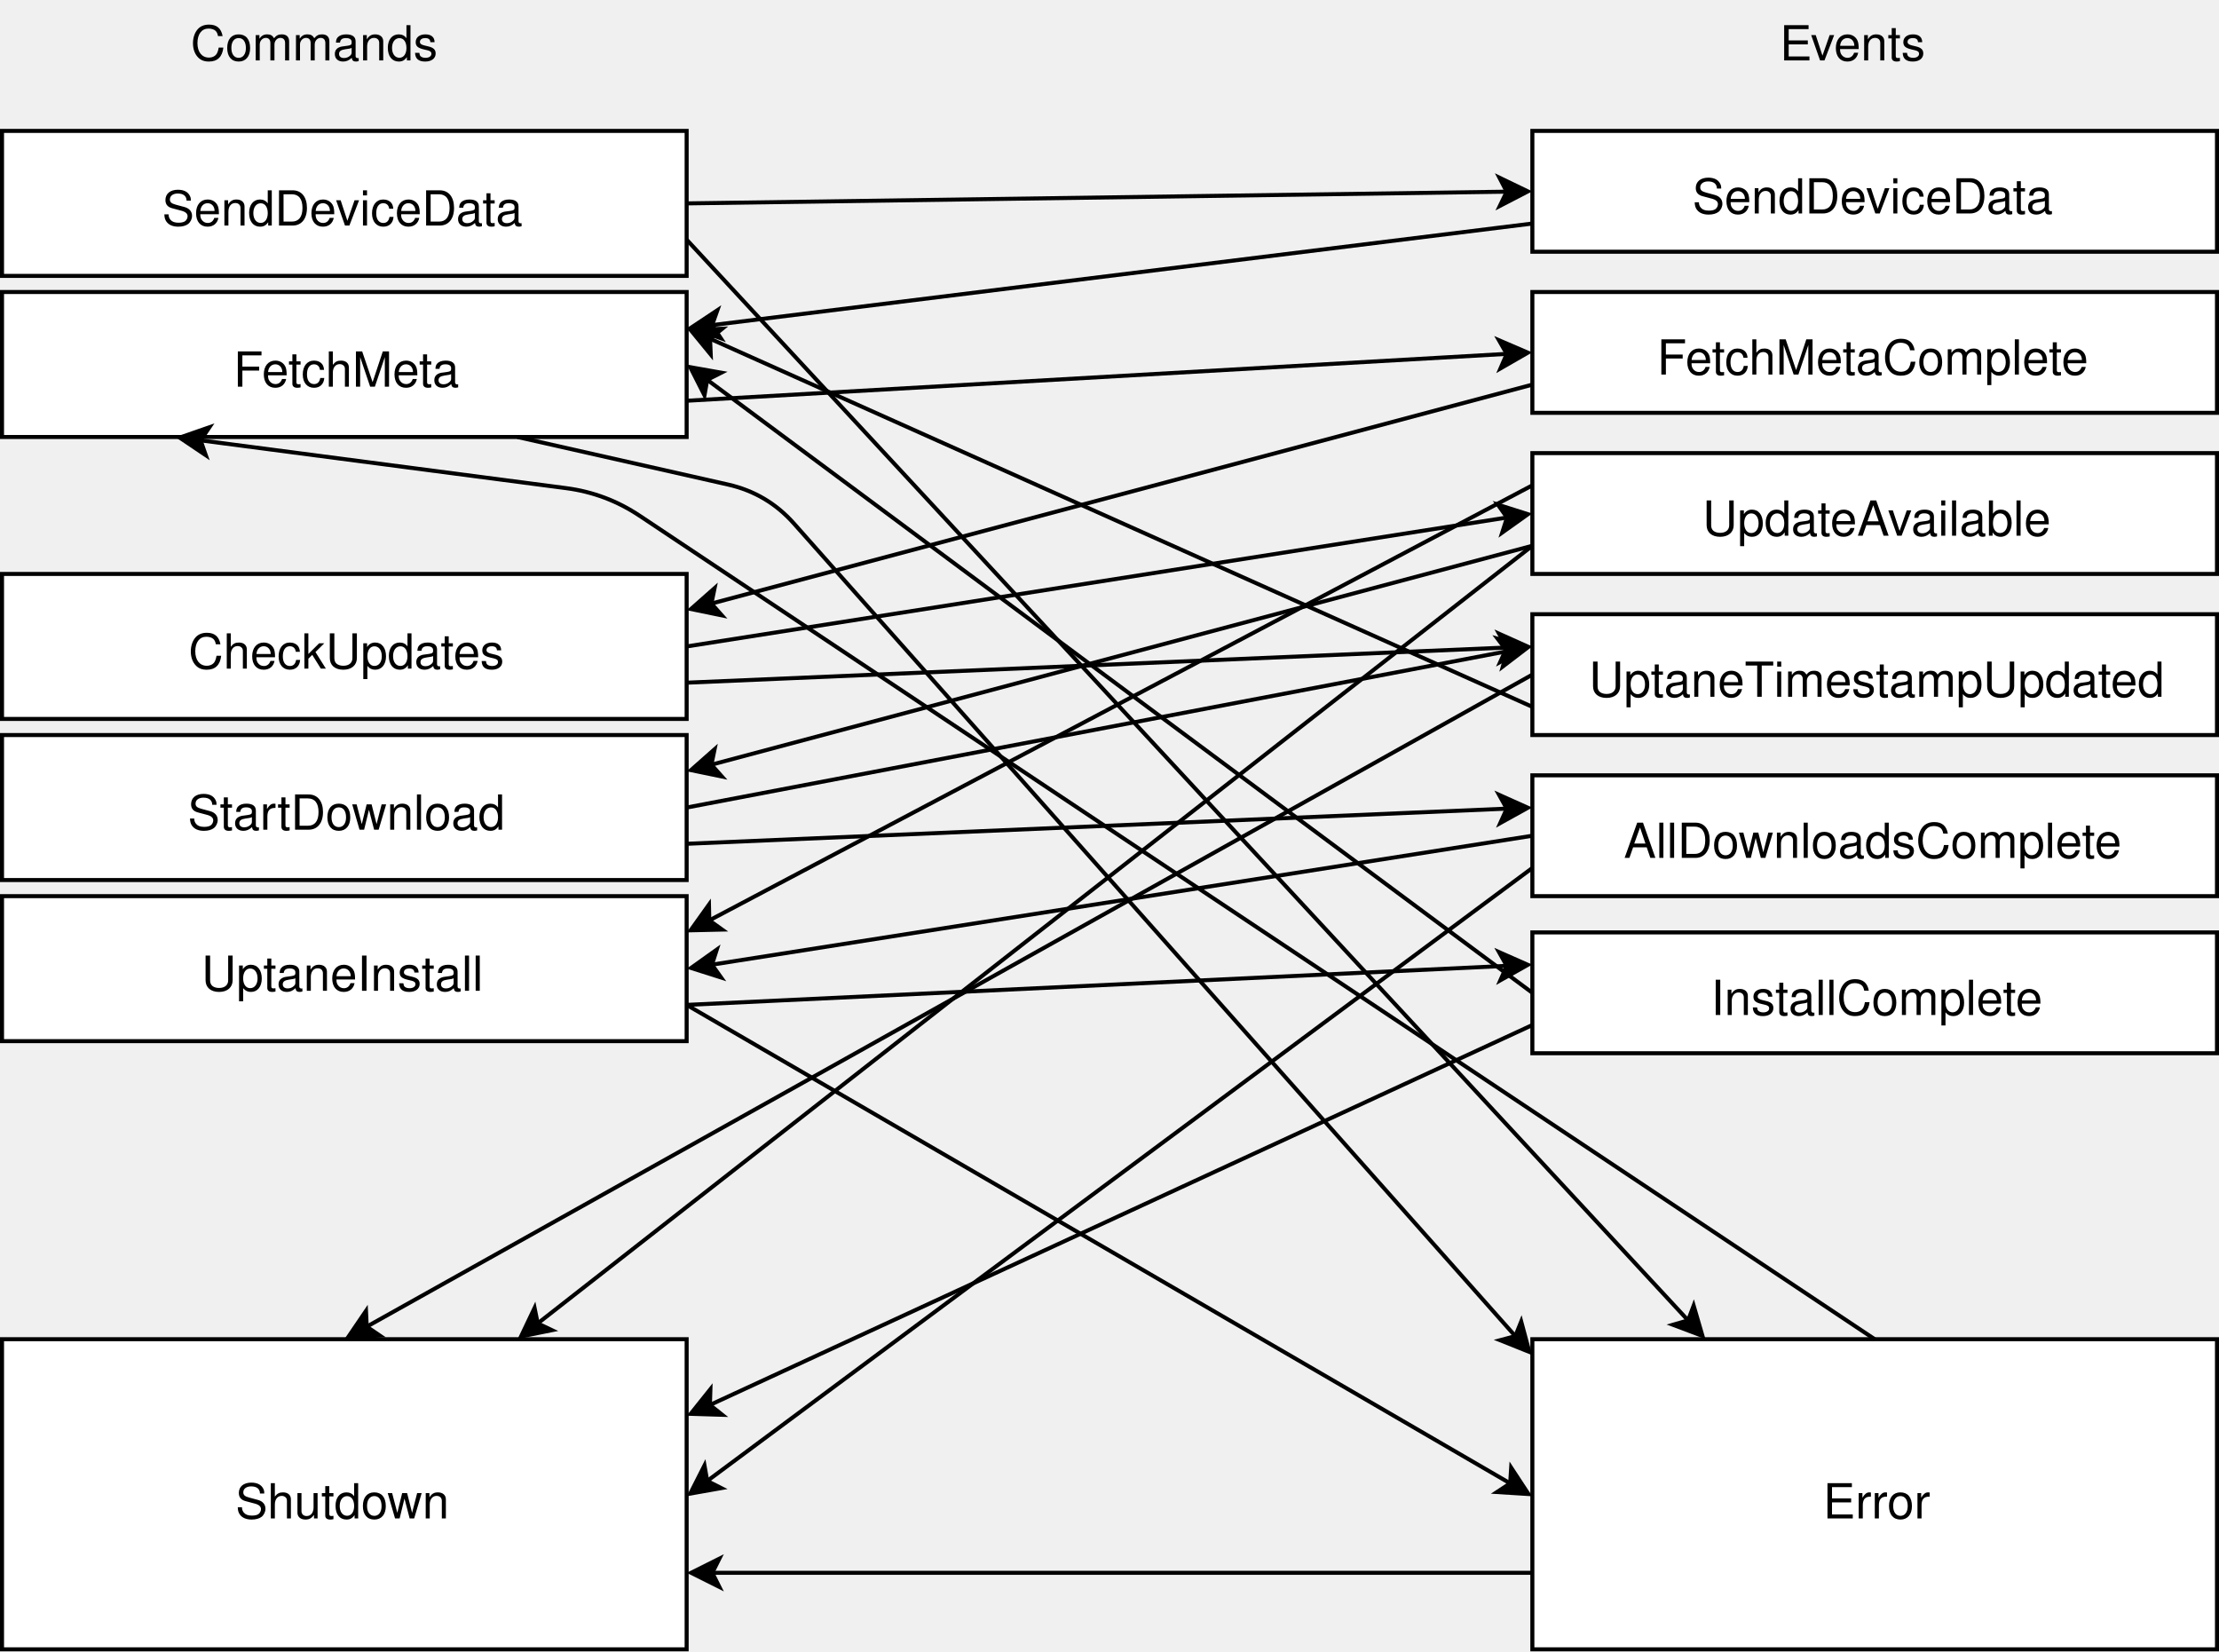
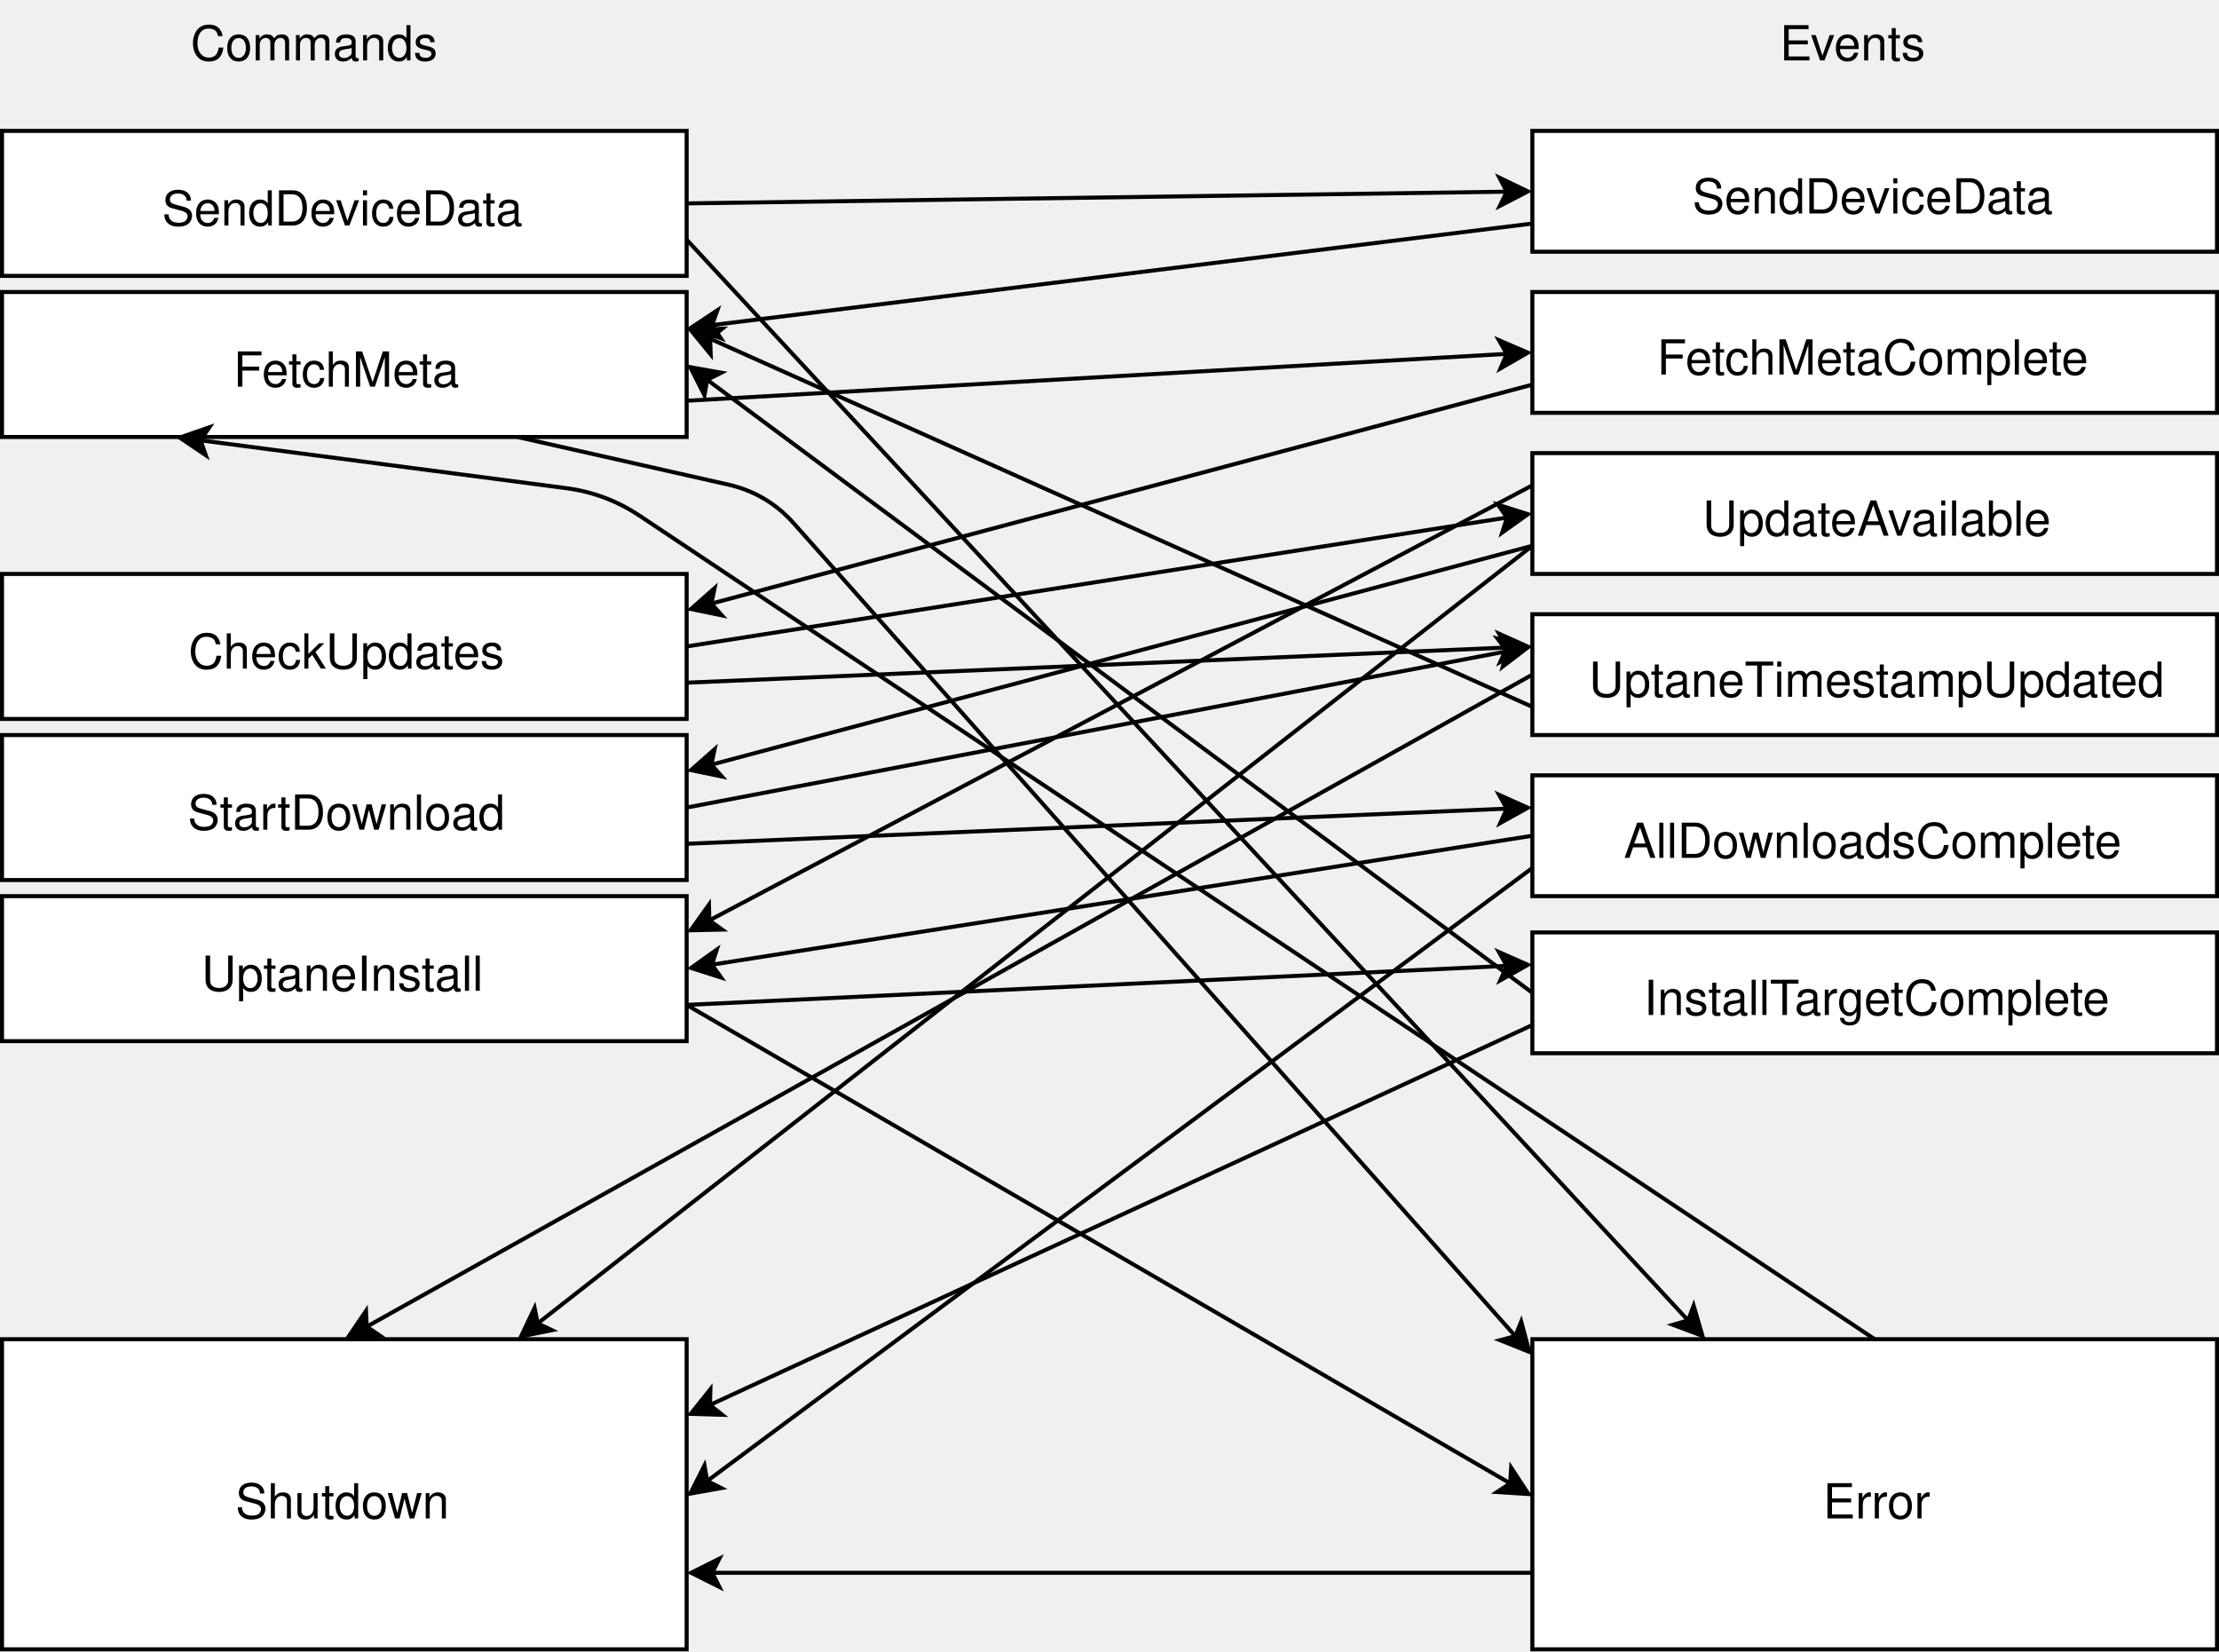
<svg xmlns="http://www.w3.org/2000/svg" width="551px" height="410px" version="1.1" content="" style="background-color: rgb(255, 255, 255);" id="svg246">
  <defs id="defs2" />
  <g transform="translate(0.5,0.5)" id="g244">
    <rect x="0" y="32" width="170" height="36" pointer-events="none" id="rect4" style="fill:#ffffff;stroke:#000000" />
    <g transform="translate(39.5,43.5)" id="g10">
      <switch id="switch8">
        <text x="45" y="12" font-size="12px" id="text6" style="font-size:12px;font-family:Helvetica;text-anchor:middle;fill:#000000">SendDeviceData</text>
      </switch>
    </g>
    <rect x="0" y="72" width="170" height="36" pointer-events="none" id="rect12" style="fill:#ffffff;stroke:#000000" />
    <g transform="translate(56.5,83.5)" id="g18">
      <switch id="switch16">
        <text x="29" y="12" font-size="12px" id="text14" style="font-size:12px;font-family:Helvetica;text-anchor:middle;fill:#000000">FetchMeta</text>
      </switch>
    </g>
    <rect x="0" y="222" width="170" height="36" pointer-events="none" id="rect20" style="fill:#ffffff;stroke:#000000" />
    <g transform="translate(49.5,233.5)" id="g26">
      <switch id="switch24">
        <text x="35" y="12" font-size="12px" id="text22" style="font-size:12px;font-family:Helvetica;text-anchor:middle;fill:#000000">UptaneInstall</text>
      </switch>
    </g>
    <rect x="0" y="182" width="170" height="36" pointer-events="none" id="rect28" style="fill:#ffffff;stroke:#000000" />
    <g transform="translate(45.5,193.5)" id="g34">
      <switch id="switch32">
        <text x="40" y="12" font-size="12px" id="text30" style="font-size:12px;font-family:Helvetica;text-anchor:middle;fill:#000000">StartDownload</text>
      </switch>
    </g>
    <rect x="0" y="142" width="170" height="36" pointer-events="none" id="rect36" style="fill:#ffffff;stroke:#000000" />
    <g transform="translate(45.5,153.5)" id="g42">
      <switch id="switch40">
        <text x="40" y="12" font-size="12px" id="text38" style="font-size:12px;font-family:Helvetica;text-anchor:middle;fill:#000000">CheckUpdates</text>
      </switch>
    </g>
    <rect x="0" y="332" width="170" height="77" pointer-events="none" id="rect44" style="fill:#ffffff;stroke:#000000" />
    <g transform="translate(57.5,364.5)" id="g50">
      <switch id="switch48">
        <text x="27" y="12" font-size="12px" id="text46" style="font-size:12px;font-family:Helvetica;text-anchor:middle;fill:#000000">Shutdown</text>
      </switch>
    </g>
    <rect x="380" y="32" width="170" height="30" pointer-events="none" id="rect68" style="fill:#ffffff;stroke:#000000" />
    <g transform="translate(419.5,40.5)" id="g74">
      <switch id="switch72">
        <text x="45" y="12" font-size="12px" id="text70" style="font-size:12px;font-family:Helvetica;text-anchor:middle;fill:#000000">SendDeviceData</text>
      </switch>
    </g>
    <rect x="380" y="72" width="170" height="30" pointer-events="none" id="rect76" style="fill:#ffffff;stroke:#000000" />
    <g transform="translate(410.5,80.5)" id="g82">
      <switch id="switch80">
        <text x="54" y="12" font-size="12px" id="text78" style="font-size:12px;font-family:Helvetica;text-anchor:middle;fill:#000000">FetchMetaComplete</text>
      </switch>
    </g>
    <rect x="380" y="192" width="170" height="30" pointer-events="none" id="rect84" style="fill:#ffffff;stroke:#000000" />
    <g transform="translate(412.5,200.5)" id="g90">
      <switch id="switch88">
        <text x="52" y="12" font-size="12px" id="text86" style="font-size:12px;font-family:Helvetica;text-anchor:middle;fill:#000000">AllDownloadsComplete</text>
      </switch>
    </g>
    <rect x="380" y="152" width="170" height="30" pointer-events="none" id="rect92" style="fill:#ffffff;stroke:#000000" />
    <g transform="translate(393.5,160.5)" id="g98">
      <switch id="switch96">
        <text x="72" y="12" font-size="12px" id="text94" style="font-size:12px;font-family:Helvetica;text-anchor:middle;fill:#000000">UptaneTimestampUpdated</text>
      </switch>
    </g>
    <rect x="380" y="112" width="170" height="30" pointer-events="none" id="rect100" style="fill:#ffffff;stroke:#000000" />
    <g transform="translate(421.5,120.5)" id="g106">
      <switch id="switch104">
        <text x="44" y="12" font-size="12px" id="text102" style="font-size:12px;font-family:Helvetica;text-anchor:middle;fill:#000000">UpdateAvailable</text>
      </switch>
    </g>
    <rect x="380" y="231" width="170" height="30" pointer-events="none" id="rect108" style="fill:#ffffff;stroke:#000000" />
    <g transform="translate(423.5,239.5)" id="g114">
      <switch id="switch112">
-         <text x="42" y="12" font-size="12px" id="text110" style="font-size:12px;font-family:Helvetica;text-anchor:middle;fill:#000000">InstallComplete</text>
+         <text x="42" y="12" font-size="12px" id="text110" style="font-size:12px;font-family:Helvetica;text-anchor:middle;fill:#000000">InstallTargetComplete</text>
      </switch>
    </g>
    <rect x="380" y="332" width="170" height="77" pointer-events="none" id="rect132" style="fill:#ffffff;stroke:#000000" />
    <g transform="translate(451.5,364.5)" id="g138">
      <switch id="switch136">
        <text x="14" y="12" font-size="12px" id="text134" style="font-size:12px;font-family:Helvetica;text-anchor:middle;fill:#000000">Error</text>
      </switch>
    </g>
    <path d="M 170,50 373.63,47.09" stroke-miterlimit="10" pointer-events="none" id="path140" style="fill:none;stroke:#000000;stroke-miterlimit:10" />
    <path d="m 378.88,47.02 -6.95,3.6 1.7,-3.53 -1.8,-3.47 z" stroke-miterlimit="10" pointer-events="none" id="path142" style="fill:#000000;stroke:#000000;stroke-miterlimit:10" />
    <path d="M 380,55 176.32,80.22" stroke-miterlimit="10" pointer-events="none" id="path144" style="fill:none;stroke:#000000;stroke-miterlimit:10" />
    <path d="m 171.11,80.86 6.52,-4.33 -1.31,3.69 2.17,3.26 z" stroke-miterlimit="10" pointer-events="none" id="path146" style="fill:#000000;stroke:#000000;stroke-miterlimit:10" />
    <path d="M 380,95 176.15,149.36" stroke-miterlimit="10" pointer-events="none" id="path148" style="fill:none;stroke:#000000;stroke-miterlimit:10" />
    <path d="m 171.08,150.71 5.86,-5.18 -0.79,3.83 2.6,2.93 z" stroke-miterlimit="10" pointer-events="none" id="path150" style="fill:#000000;stroke:#000000;stroke-miterlimit:10" />
    <path d="M 170,99 373.64,87.36" stroke-miterlimit="10" pointer-events="none" id="path152" style="fill:none;stroke:#000000;stroke-miterlimit:10" />
    <path d="m 378.88,87.06 -6.79,3.9 1.55,-3.6 -1.94,-3.39 z" stroke-miterlimit="10" pointer-events="none" id="path154" style="fill:#000000;stroke:#000000;stroke-miterlimit:10" />
    <path d="m 128,108 52.25,11.8 q 9.75,2.2 16.39,9.68 l 179.13,201.76" stroke-miterlimit="10" pointer-events="none" id="path156" style="fill:none;stroke:#000000;stroke-miterlimit:10" />
    <path d="m 379.26,335.16 -7.27,-2.91 3.78,-1.01 1.46,-3.63 z" stroke-miterlimit="10" pointer-events="none" id="path158" style="fill:#000000;stroke:#000000;stroke-miterlimit:10" />
    <path d="M 170,160 373.71,127.99" stroke-miterlimit="10" pointer-events="none" id="path160" style="fill:none;stroke:#000000;stroke-miterlimit:10" />
    <path d="m 378.9,127.17 -6.38,4.55 1.19,-3.73 -2.27,-3.19 z" stroke-miterlimit="10" pointer-events="none" id="path162" style="fill:#000000;stroke:#000000;stroke-miterlimit:10" />
    <path d="m 170,169 203.64,-8.73" stroke-miterlimit="10" pointer-events="none" id="path164" style="fill:none;stroke:#000000;stroke-miterlimit:10" />
    <path d="m 378.88,160.05 -6.84,3.79 1.6,-3.57 -1.9,-3.42 z" stroke-miterlimit="10" pointer-events="none" id="path166" style="fill:#000000;stroke:#000000;stroke-miterlimit:10" />
    <path d="M 380,167 90.56,328.89" stroke-miterlimit="10" pointer-events="none" id="path168" style="fill:none;stroke:#000000;stroke-miterlimit:10" />
    <path d="m 85.98,331.45 4.4,-6.47 0.18,3.91 3.23,2.2 z" stroke-miterlimit="10" pointer-events="none" id="path170" style="fill:#000000;stroke:#000000;stroke-miterlimit:10" />
    <path d="M 380,175 175.81,83.6" stroke-miterlimit="10" pointer-events="none" id="path172" style="fill:none;stroke:#000000;stroke-miterlimit:10" />
    <path d="m 171.02,81.46 7.82,-0.34 -3.03,2.48 0.17,3.91 z" stroke-miterlimit="10" pointer-events="none" id="path174" style="fill:#000000;stroke:#000000;stroke-miterlimit:10" />
    <path d="M 380,135 176.15,189.36" stroke-miterlimit="10" pointer-events="none" id="path176" style="fill:none;stroke:#000000;stroke-miterlimit:10" />
    <path d="m 171.08,190.71 5.86,-5.18 -0.79,3.83 2.6,2.93 z" stroke-miterlimit="10" pointer-events="none" id="path178" style="fill:#000000;stroke:#000000;stroke-miterlimit:10" />
    <path d="M 380,120 175.63,228.02" stroke-miterlimit="10" pointer-events="none" id="path180" style="fill:none;stroke:#000000;stroke-miterlimit:10" />
    <path d="m 170.99,230.48 4.55,-6.37 0.09,3.91 3.18,2.28 z" stroke-miterlimit="10" pointer-events="none" id="path182" style="fill:#000000;stroke:#000000;stroke-miterlimit:10" />
    <path d="M 380,135 133.02,328.08" stroke-miterlimit="10" pointer-events="none" id="path184" style="fill:none;stroke:#000000;stroke-miterlimit:10" />
    <path d="m 128.88,331.31 3.36,-7.07 0.78,3.84 3.53,1.68 z" stroke-miterlimit="10" pointer-events="none" id="path186" style="fill:#000000;stroke:#000000;stroke-miterlimit:10" />
    <path d="m 170,209 203.64,-8.73" stroke-miterlimit="10" pointer-events="none" id="path188" style="fill:none;stroke:#000000;stroke-miterlimit:10" />
    <path d="m 378.88,200.05 -6.84,3.79 1.6,-3.57 -1.9,-3.42 z" stroke-miterlimit="10" pointer-events="none" id="path190" style="fill:#000000;stroke:#000000;stroke-miterlimit:10" />
    <path d="M 170,200 373.74,161.19" stroke-miterlimit="10" pointer-events="none" id="path192" style="fill:none;stroke:#000000;stroke-miterlimit:10" />
    <path d="m 378.9,160.21 -6.22,4.75 1.06,-3.77 -2.37,-3.11 z" stroke-miterlimit="10" pointer-events="none" id="path194" style="fill:#000000;stroke:#000000;stroke-miterlimit:10" />
    <path d="M 380,207 176.29,239.01" stroke-miterlimit="10" pointer-events="none" id="path196" style="fill:none;stroke:#000000;stroke-miterlimit:10" />
    <path d="m 171.1,239.83 6.38,-4.55 -1.19,3.73 2.27,3.19 z" stroke-miterlimit="10" pointer-events="none" id="path198" style="fill:#000000;stroke:#000000;stroke-miterlimit:10" />
    <path d="M 380,215 175.11,367.2" stroke-miterlimit="10" pointer-events="none" id="path200" style="fill:none;stroke:#000000;stroke-miterlimit:10" />
    <path d="m 170.9,370.33 3.53,-6.98 0.68,3.85 3.49,1.77 z" stroke-miterlimit="10" pointer-events="none" id="path202" style="fill:#000000;stroke:#000000;stroke-miterlimit:10" />
    <path d="m 170,249 203.64,-9.7" stroke-miterlimit="10" pointer-events="none" id="path204" style="fill:none;stroke:#000000;stroke-miterlimit:10" />
    <path d="m 378.88,239.05 -6.82,3.83 1.58,-3.58 -1.92,-3.41 z" stroke-miterlimit="10" pointer-events="none" id="path206" style="fill:#000000;stroke:#000000;stroke-miterlimit:10" />
    <path d="M 170,249 374.49,367.8" stroke-miterlimit="10" pointer-events="none" id="path208" style="fill:none;stroke:#000000;stroke-miterlimit:10" />
    <path d="m 379.03,370.44 -7.81,-0.49 3.27,-2.15 0.25,-3.9 z" stroke-miterlimit="10" pointer-events="none" id="path210" style="fill:#000000;stroke:#000000;stroke-miterlimit:10" />
    <path d="M 380,246 175.11,93.8" stroke-miterlimit="10" pointer-events="none" id="path212" style="fill:none;stroke:#000000;stroke-miterlimit:10" />
    <path d="m 170.9,90.67 7.7,1.36 -3.49,1.77 -0.68,3.85 z" stroke-miterlimit="10" pointer-events="none" id="path214" style="fill:#000000;stroke:#000000;stroke-miterlimit:10" />
    <path d="M 380,254 175.78,348.33" stroke-miterlimit="10" pointer-events="none" id="path216" style="fill:none;stroke:#000000;stroke-miterlimit:10" />
    <path d="m 171.01,350.53 4.89,-6.11 -0.12,3.91 3.06,2.44 z" stroke-miterlimit="10" pointer-events="none" id="path218" style="fill:#000000;stroke:#000000;stroke-miterlimit:10" />
    <path d="M 380,390 H 176.37" stroke-miterlimit="10" pointer-events="none" id="path220" style="fill:none;stroke:#000000;stroke-miterlimit:10" />
    <path d="m 171.12,390 7,-3.5 -1.75,3.5 1.75,3.5 z" stroke-miterlimit="10" pointer-events="none" id="path222" style="fill:#000000;stroke:#000000;stroke-miterlimit:10" />
    <path d="M 465,332 158.32,127.55 Q 150,122 140.08,120.7 L 49.31,108.83" stroke-miterlimit="10" pointer-events="none" id="path224" style="fill:none;stroke:#000000;stroke-miterlimit:10" />
    <path d="m 44.11,108.15 7.39,-2.57 -2.19,3.25 1.29,3.69 z" stroke-miterlimit="10" pointer-events="none" id="path226" style="fill:#000000;stroke:#000000;stroke-miterlimit:10" />
    <path d="M 170,59 418.67,327.33" stroke-miterlimit="10" pointer-events="none" id="path228" style="fill:none;stroke:#000000;stroke-miterlimit:10" />
    <path d="m 422.24,331.18 -7.33,-2.76 3.76,-1.09 1.38,-3.66 z" stroke-miterlimit="10" pointer-events="none" id="path230" style="fill:#000000;stroke:#000000;stroke-miterlimit:10" />
    <g transform="translate(46.5,2.5)" id="g236">
      <switch id="switch234">
        <text x="31" y="12" font-size="12px" id="text232" style="font-size:12px;font-family:Helvetica;text-anchor:middle;fill:#000000">Commands</text>
      </switch>
    </g>
    <g transform="translate(441.5,2.5)" id="g242">
      <switch id="switch240">
        <text x="18" y="12" font-size="12px" id="text238" style="font-size:12px;font-family:Helvetica;text-anchor:middle;fill:#000000">Events</text>
      </switch>
    </g>
  </g>
</svg>
